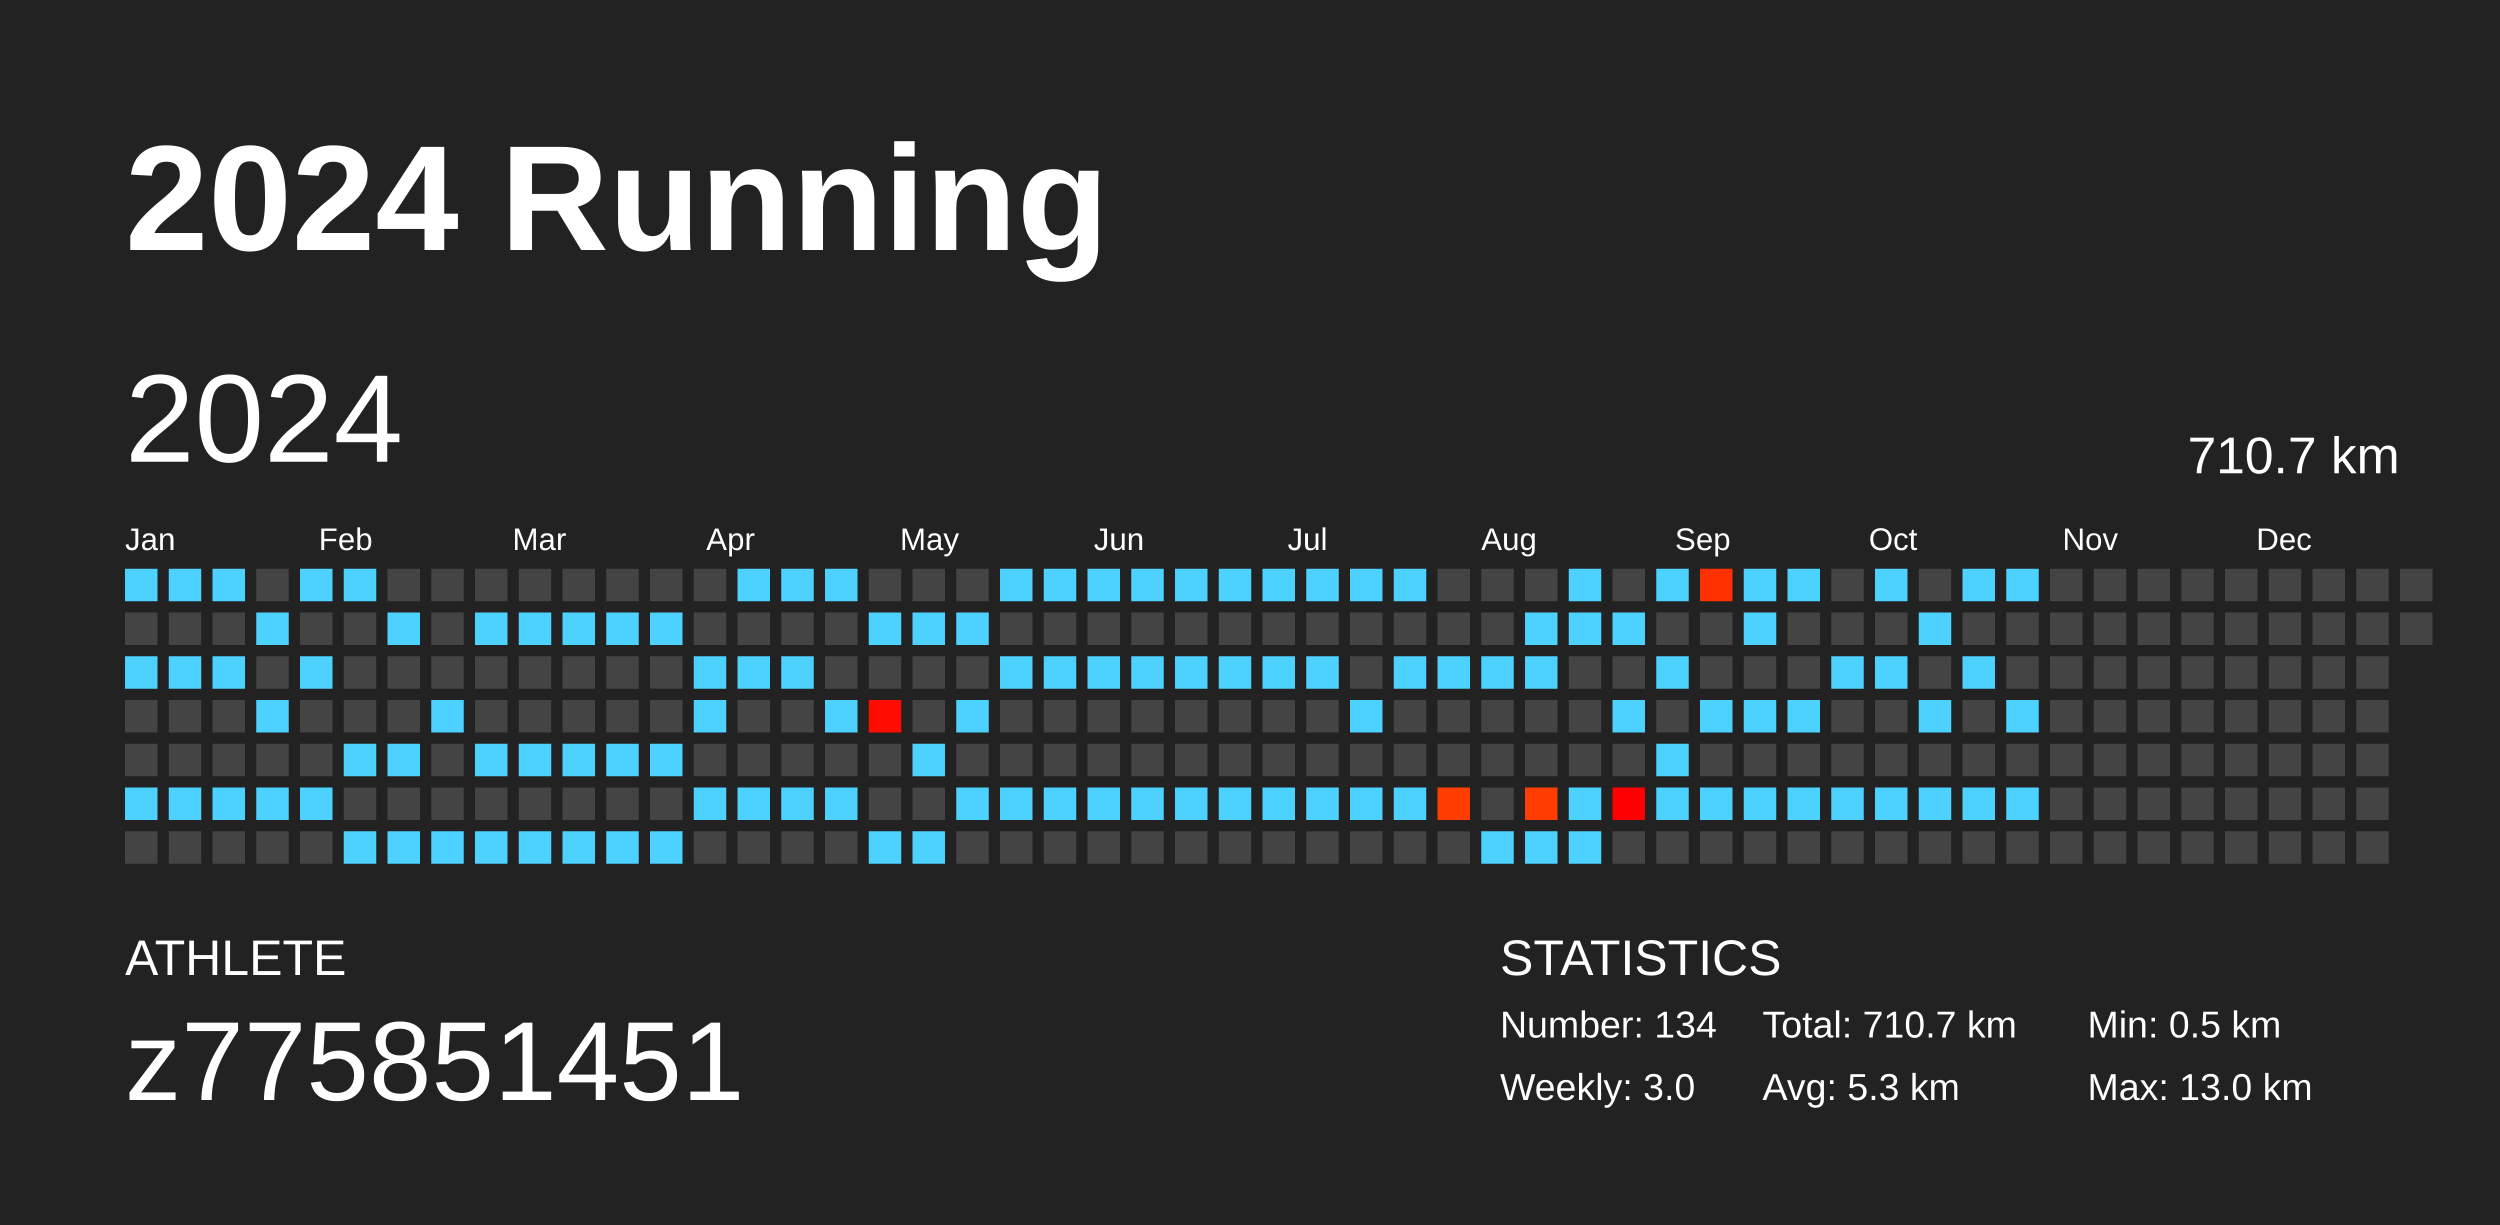
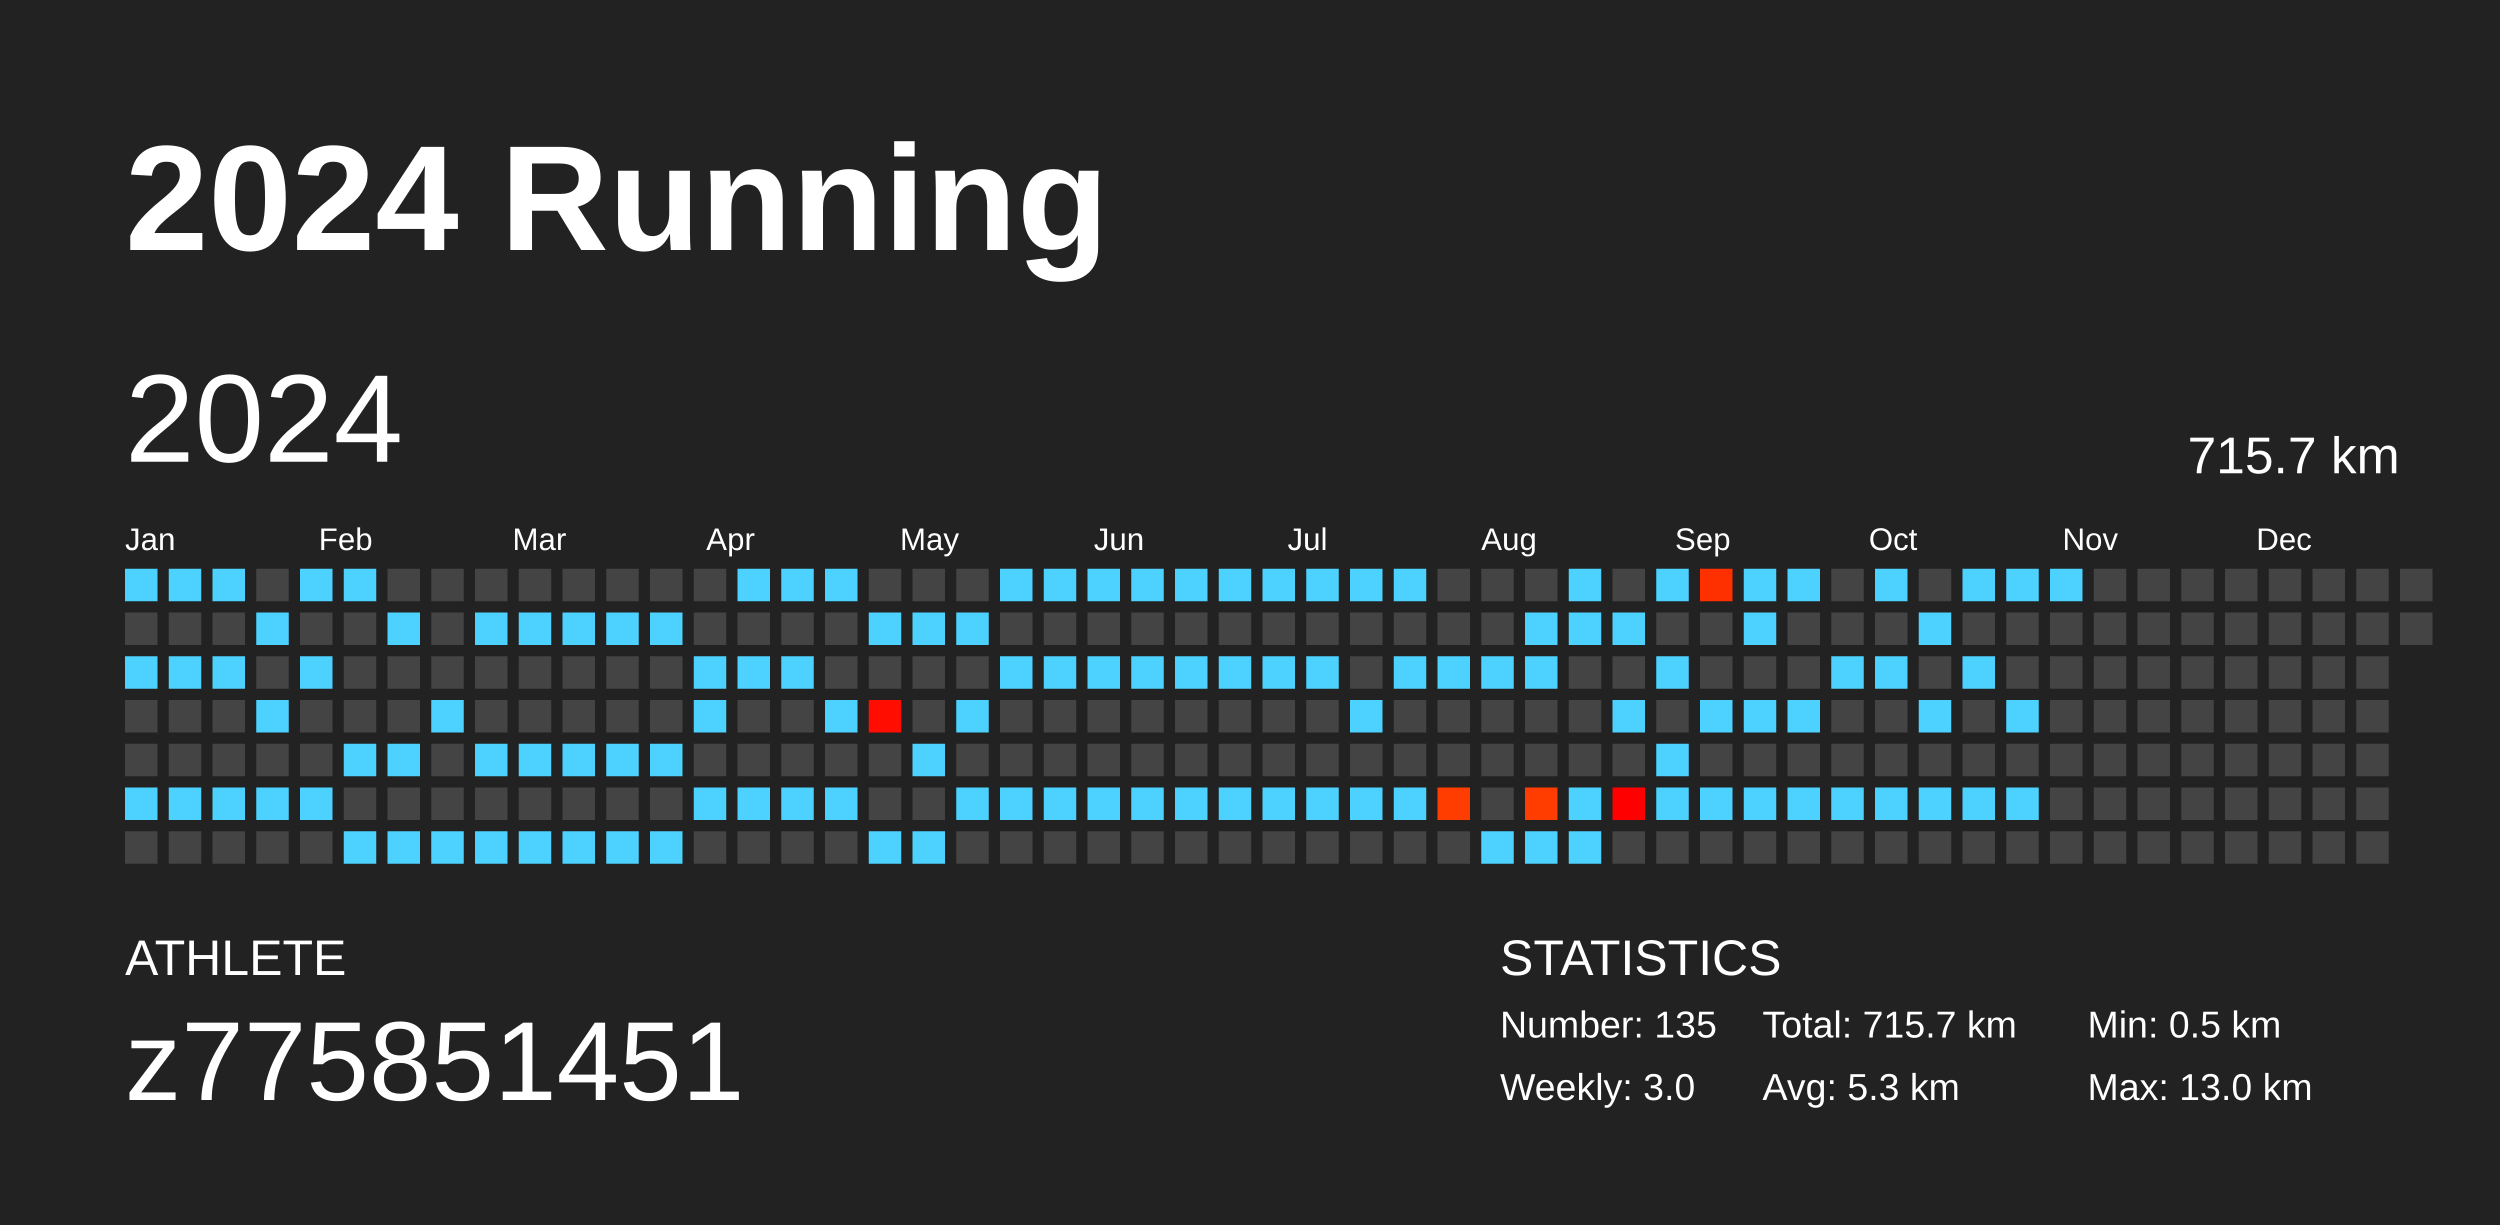
<svg xmlns="http://www.w3.org/2000/svg" baseProfile="full" height="98mm" version="1.1" viewBox="0,0,200,98" width="200mm">
  <defs />
  <rect fill="#222222" height="98" width="200" x="0" y="0" />
  <text fill="#FFFFFF" style="font-size:12px; font-family:Arial; font-weight:bold;" x="10" y="20">2024 Running</text>
  <text fill="#FFFFFF" style="font-size:4px; font-family:Arial" x="10" y="78">ATHLETE</text>
  <text fill="#FFFFFF" style="font-size:9px; font-family:Arial" x="10" y="88">z775851451</text>
  <text fill="#FFFFFF" style="font-size:4px; font-family:Arial" x="120" y="78">STATISTICS</text>
-   <text fill="#FFFFFF" style="font-size:3px; font-family:Arial" x="120" y="83">Number: 134</text>
+   <text fill="#FFFFFF" style="font-size:3px; font-family:Arial" x="120" y="83">Number: 135</text>
  <text fill="#FFFFFF" style="font-size:3px; font-family:Arial" x="120" y="88">Weekly: 3.0</text>
-   <text fill="#FFFFFF" style="font-size:3px; font-family:Arial" x="141" y="83">Total: 710.7 km</text>
+   <text fill="#FFFFFF" style="font-size:3px; font-family:Arial" x="141" y="83">Total: 715.7 km</text>
  <text fill="#FFFFFF" style="font-size:3px; font-family:Arial" x="141" y="88">Avg: 5.3 km</text>
  <text fill="#FFFFFF" style="font-size:3px; font-family:Arial" x="167" y="83">Min: 0.5 km</text>
  <text fill="#FFFFFF" style="font-size:3px; font-family:Arial" x="167" y="88">Max: 13.0 km</text>
  <text dominant-baseline="hanging" fill="#FFFFFF" style="font-size:10.0px; font-family:Arial;" x="10" y="30">2024</text>
-   <text dominant-baseline="hanging" fill="#FFFFFF" style="font-size:4.125px; font-family:Arial;" x="175" y="35">710.7 km</text>
+   <text dominant-baseline="hanging" fill="#FFFFFF" style="font-size:4.125px; font-family:Arial;" x="175" y="35">715.7 km</text>
  <text fill="#FFFFFF" style="font-size:2.5px; font-family:Arial" x="10.0" y="44">Jan</text>
  <text fill="#FFFFFF" style="font-size:2.5px; font-family:Arial" x="25.5" y="44">Feb</text>
  <text fill="#FFFFFF" style="font-size:2.5px; font-family:Arial" x="41.0" y="44">Mar</text>
  <text fill="#FFFFFF" style="font-size:2.5px; font-family:Arial" x="56.5" y="44">Apr</text>
  <text fill="#FFFFFF" style="font-size:2.5px; font-family:Arial" x="72.0" y="44">May</text>
  <text fill="#FFFFFF" style="font-size:2.5px; font-family:Arial" x="87.5" y="44">Jun</text>
  <text fill="#FFFFFF" style="font-size:2.5px; font-family:Arial" x="103.0" y="44">Jul</text>
  <text fill="#FFFFFF" style="font-size:2.5px; font-family:Arial" x="118.5" y="44">Aug</text>
  <text fill="#FFFFFF" style="font-size:2.5px; font-family:Arial" x="134.0" y="44">Sep</text>
  <text fill="#FFFFFF" style="font-size:2.5px; font-family:Arial" x="149.5" y="44">Oct</text>
  <text fill="#FFFFFF" style="font-size:2.5px; font-family:Arial" x="165.0" y="44">Nov</text>
  <text fill="#FFFFFF" style="font-size:2.5px; font-family:Arial" x="180.5" y="44">Dec</text>
  <rect fill="#4dd2ff" height="2.6" width="2.6" x="10.0" y="45.5" />
  <rect fill="#444444" height="2.6" width="2.6" x="10.0" y="49.0" />
  <rect fill="#4dd2ff" height="2.6" width="2.6" x="10.0" y="52.5" />
  <rect fill="#444444" height="2.6" width="2.6" x="10.0" y="56.0" />
  <rect fill="#444444" height="2.6" width="2.6" x="10.0" y="59.5" />
  <rect fill="#4dd2ff" height="2.6" width="2.6" x="10.0" y="63.0" />
  <rect fill="#444444" height="2.6" width="2.6" x="10.0" y="66.5" />
  <rect fill="#4dd2ff" height="2.6" width="2.6" x="13.5" y="45.5" />
  <rect fill="#444444" height="2.6" width="2.6" x="13.5" y="49.0" />
  <rect fill="#4dd2ff" height="2.6" width="2.6" x="13.5" y="52.5" />
  <rect fill="#444444" height="2.6" width="2.6" x="13.5" y="56.0" />
  <rect fill="#444444" height="2.6" width="2.6" x="13.5" y="59.5" />
  <rect fill="#4dd2ff" height="2.6" width="2.6" x="13.5" y="63.0" />
  <rect fill="#444444" height="2.6" width="2.6" x="13.5" y="66.5" />
  <rect fill="#4dd2ff" height="2.6" width="2.6" x="17.0" y="45.5" />
  <rect fill="#444444" height="2.6" width="2.6" x="17.0" y="49.0" />
  <rect fill="#4dd2ff" height="2.6" width="2.6" x="17.0" y="52.5" />
  <rect fill="#444444" height="2.6" width="2.6" x="17.0" y="56.0" />
  <rect fill="#444444" height="2.6" width="2.6" x="17.0" y="59.5" />
  <rect fill="#4dd2ff" height="2.6" width="2.6" x="17.0" y="63.0" />
  <rect fill="#444444" height="2.6" width="2.6" x="17.0" y="66.5" />
  <rect fill="#444444" height="2.6" width="2.6" x="20.5" y="45.5" />
  <rect fill="#4dd2ff" height="2.6" width="2.6" x="20.5" y="49.0" />
  <rect fill="#444444" height="2.6" width="2.6" x="20.5" y="52.5" />
  <rect fill="#4dd2ff" height="2.6" width="2.6" x="20.5" y="56.0" />
  <rect fill="#444444" height="2.6" width="2.6" x="20.5" y="59.5" />
  <rect fill="#4dd2ff" height="2.6" width="2.6" x="20.5" y="63.0" />
  <rect fill="#444444" height="2.6" width="2.6" x="20.5" y="66.5" />
  <rect fill="#4dd2ff" height="2.6" width="2.6" x="24.0" y="45.5" />
  <rect fill="#444444" height="2.6" width="2.6" x="24.0" y="49.0" />
  <rect fill="#4dd2ff" height="2.6" width="2.6" x="24.0" y="52.5" />
  <rect fill="#444444" height="2.6" width="2.6" x="24.0" y="56.0" />
  <rect fill="#444444" height="2.6" width="2.6" x="24.0" y="59.5" />
  <rect fill="#4dd2ff" height="2.6" width="2.6" x="24.0" y="63.0" />
  <rect fill="#444444" height="2.6" width="2.6" x="24.0" y="66.5" />
  <rect fill="#4dd2ff" height="2.6" width="2.6" x="27.5" y="45.5" />
  <rect fill="#444444" height="2.6" width="2.6" x="27.5" y="49.0" />
  <rect fill="#444444" height="2.6" width="2.6" x="27.5" y="52.5" />
  <rect fill="#444444" height="2.6" width="2.6" x="27.5" y="56.0" />
  <rect fill="#4dd2ff" height="2.6" width="2.6" x="27.5" y="59.5" />
  <rect fill="#444444" height="2.6" width="2.6" x="27.5" y="63.0" />
  <rect fill="#4dd2ff" height="2.6" width="2.6" x="27.5" y="66.5" />
  <rect fill="#444444" height="2.6" width="2.6" x="31.0" y="45.5" />
  <rect fill="#4dd2ff" height="2.6" width="2.6" x="31.0" y="49.0" />
  <rect fill="#444444" height="2.6" width="2.6" x="31.0" y="52.5" />
  <rect fill="#444444" height="2.6" width="2.6" x="31.0" y="56.0" />
  <rect fill="#4dd2ff" height="2.6" width="2.6" x="31.0" y="59.5" />
  <rect fill="#444444" height="2.6" width="2.6" x="31.0" y="63.0" />
  <rect fill="#4dd2ff" height="2.6" width="2.6" x="31.0" y="66.5" />
  <rect fill="#444444" height="2.6" width="2.6" x="34.5" y="45.5" />
  <rect fill="#444444" height="2.6" width="2.6" x="34.5" y="49.0" />
  <rect fill="#444444" height="2.6" width="2.6" x="34.5" y="52.5" />
  <rect fill="#4dd2ff" height="2.6" width="2.6" x="34.5" y="56.0" />
  <rect fill="#444444" height="2.6" width="2.6" x="34.5" y="59.5" />
  <rect fill="#444444" height="2.6" width="2.6" x="34.5" y="63.0" />
  <rect fill="#4dd2ff" height="2.6" width="2.6" x="34.5" y="66.5" />
  <rect fill="#444444" height="2.6" width="2.6" x="38.0" y="45.5" />
  <rect fill="#4dd2ff" height="2.6" width="2.6" x="38.0" y="49.0" />
  <rect fill="#444444" height="2.6" width="2.6" x="38.0" y="52.5" />
  <rect fill="#444444" height="2.6" width="2.6" x="38.0" y="56.0" />
  <rect fill="#4dd2ff" height="2.6" width="2.6" x="38.0" y="59.5" />
  <rect fill="#444444" height="2.6" width="2.6" x="38.0" y="63.0" />
  <rect fill="#4dd2ff" height="2.6" width="2.6" x="38.0" y="66.5" />
  <rect fill="#444444" height="2.6" width="2.6" x="41.5" y="45.5" />
  <rect fill="#4dd2ff" height="2.6" width="2.6" x="41.5" y="49.0" />
  <rect fill="#444444" height="2.6" width="2.6" x="41.5" y="52.5" />
  <rect fill="#444444" height="2.6" width="2.6" x="41.5" y="56.0" />
  <rect fill="#4dd2ff" height="2.6" width="2.6" x="41.5" y="59.5" />
  <rect fill="#444444" height="2.6" width="2.6" x="41.5" y="63.0" />
  <rect fill="#4dd2ff" height="2.6" width="2.6" x="41.5" y="66.5" />
  <rect fill="#444444" height="2.6" width="2.6" x="45.0" y="45.5" />
  <rect fill="#4dd2ff" height="2.6" width="2.6" x="45.0" y="49.0" />
  <rect fill="#444444" height="2.6" width="2.6" x="45.0" y="52.5" />
  <rect fill="#444444" height="2.6" width="2.6" x="45.0" y="56.0" />
  <rect fill="#4dd2ff" height="2.6" width="2.6" x="45.0" y="59.5" />
  <rect fill="#444444" height="2.6" width="2.6" x="45.0" y="63.0" />
  <rect fill="#4dd2ff" height="2.6" width="2.6" x="45.0" y="66.5" />
  <rect fill="#444444" height="2.6" width="2.6" x="48.5" y="45.5" />
  <rect fill="#4dd2ff" height="2.6" width="2.6" x="48.5" y="49.0" />
  <rect fill="#444444" height="2.6" width="2.6" x="48.5" y="52.5" />
  <rect fill="#444444" height="2.6" width="2.6" x="48.5" y="56.0" />
  <rect fill="#4dd2ff" height="2.6" width="2.6" x="48.5" y="59.5" />
  <rect fill="#444444" height="2.6" width="2.6" x="48.5" y="63.0" />
  <rect fill="#4dd2ff" height="2.6" width="2.6" x="48.5" y="66.5" />
  <rect fill="#444444" height="2.6" width="2.6" x="52.0" y="45.5" />
  <rect fill="#4dd2ff" height="2.6" width="2.6" x="52.0" y="49.0" />
  <rect fill="#444444" height="2.6" width="2.6" x="52.0" y="52.5" />
  <rect fill="#444444" height="2.6" width="2.6" x="52.0" y="56.0" />
  <rect fill="#4dd2ff" height="2.6" width="2.6" x="52.0" y="59.5" />
  <rect fill="#444444" height="2.6" width="2.6" x="52.0" y="63.0" />
  <rect fill="#4dd2ff" height="2.6" width="2.6" x="52.0" y="66.5" />
  <rect fill="#444444" height="2.6" width="2.6" x="55.5" y="45.5" />
  <rect fill="#444444" height="2.6" width="2.6" x="55.5" y="49.0" />
  <rect fill="#4dd2ff" height="2.6" width="2.6" x="55.5" y="52.5" />
  <rect fill="#4dd2ff" height="2.6" width="2.6" x="55.5" y="56.0" />
  <rect fill="#444444" height="2.6" width="2.6" x="55.5" y="59.5" />
  <rect fill="#4dd2ff" height="2.6" width="2.6" x="55.5" y="63.0" />
  <rect fill="#444444" height="2.6" width="2.6" x="55.5" y="66.5" />
  <rect fill="#4dd2ff" height="2.6" width="2.6" x="59.0" y="45.5" />
  <rect fill="#444444" height="2.6" width="2.6" x="59.0" y="49.0" />
  <rect fill="#4dd2ff" height="2.6" width="2.6" x="59.0" y="52.5" />
  <rect fill="#444444" height="2.6" width="2.6" x="59.0" y="56.0" />
  <rect fill="#444444" height="2.6" width="2.6" x="59.0" y="59.5" />
  <rect fill="#4dd2ff" height="2.6" width="2.6" x="59.0" y="63.0" />
  <rect fill="#444444" height="2.6" width="2.6" x="59.0" y="66.5" />
  <rect fill="#4dd2ff" height="2.6" width="2.6" x="62.5" y="45.5" />
  <rect fill="#444444" height="2.6" width="2.6" x="62.5" y="49.0" />
  <rect fill="#4dd2ff" height="2.6" width="2.6" x="62.5" y="52.5" />
  <rect fill="#444444" height="2.6" width="2.6" x="62.5" y="56.0" />
  <rect fill="#444444" height="2.6" width="2.6" x="62.5" y="59.5" />
  <rect fill="#4dd2ff" height="2.6" width="2.6" x="62.5" y="63.0" />
  <rect fill="#444444" height="2.6" width="2.6" x="62.5" y="66.5" />
  <rect fill="#4dd2ff" height="2.6" width="2.6" x="66.0" y="45.5" />
  <rect fill="#444444" height="2.6" width="2.6" x="66.0" y="49.0" />
  <rect fill="#444444" height="2.6" width="2.6" x="66.0" y="52.5" />
  <rect fill="#4dd2ff" height="2.6" width="2.6" x="66.0" y="56.0" />
  <rect fill="#444444" height="2.6" width="2.6" x="66.0" y="59.5" />
  <rect fill="#4dd2ff" height="2.6" width="2.6" x="66.0" y="63.0" />
  <rect fill="#444444" height="2.6" width="2.6" x="66.0" y="66.5" />
  <rect fill="#444444" height="2.6" width="2.6" x="69.5" y="45.5" />
  <rect fill="#4dd2ff" height="2.6" width="2.6" x="69.5" y="49.0" />
  <rect fill="#444444" height="2.6" width="2.6" x="69.5" y="52.5" />
  <rect fill="#ff0d00" height="2.6" width="2.6" x="69.5" y="56.0" />
  <rect fill="#444444" height="2.6" width="2.6" x="69.5" y="59.5" />
  <rect fill="#444444" height="2.6" width="2.6" x="69.5" y="63.0" />
  <rect fill="#4dd2ff" height="2.6" width="2.6" x="69.5" y="66.5" />
  <rect fill="#444444" height="2.6" width="2.6" x="73.0" y="45.5" />
  <rect fill="#4dd2ff" height="2.6" width="2.6" x="73.0" y="49.0" />
  <rect fill="#444444" height="2.6" width="2.6" x="73.0" y="52.5" />
  <rect fill="#444444" height="2.6" width="2.6" x="73.0" y="56.0" />
  <rect fill="#4dd2ff" height="2.6" width="2.6" x="73.0" y="59.5" />
  <rect fill="#444444" height="2.6" width="2.6" x="73.0" y="63.0" />
  <rect fill="#4dd2ff" height="2.6" width="2.6" x="73.0" y="66.5" />
  <rect fill="#444444" height="2.6" width="2.6" x="76.5" y="45.5" />
  <rect fill="#4dd2ff" height="2.6" width="2.6" x="76.5" y="49.0" />
  <rect fill="#444444" height="2.6" width="2.6" x="76.5" y="52.5" />
  <rect fill="#4dd2ff" height="2.6" width="2.6" x="76.5" y="56.0" />
  <rect fill="#444444" height="2.6" width="2.6" x="76.5" y="59.5" />
  <rect fill="#4dd2ff" height="2.6" width="2.6" x="76.5" y="63.0" />
  <rect fill="#444444" height="2.6" width="2.6" x="76.5" y="66.5" />
  <rect fill="#4dd2ff" height="2.6" width="2.6" x="80.0" y="45.5" />
  <rect fill="#444444" height="2.6" width="2.6" x="80.0" y="49.0" />
  <rect fill="#4dd2ff" height="2.6" width="2.6" x="80.0" y="52.5" />
  <rect fill="#444444" height="2.6" width="2.6" x="80.0" y="56.0" />
  <rect fill="#444444" height="2.6" width="2.6" x="80.0" y="59.5" />
  <rect fill="#4dd2ff" height="2.6" width="2.6" x="80.0" y="63.0" />
  <rect fill="#444444" height="2.6" width="2.6" x="80.0" y="66.5" />
  <rect fill="#4dd2ff" height="2.6" width="2.6" x="83.5" y="45.5" />
  <rect fill="#444444" height="2.6" width="2.6" x="83.5" y="49.0" />
  <rect fill="#4dd2ff" height="2.6" width="2.6" x="83.5" y="52.5" />
  <rect fill="#444444" height="2.6" width="2.6" x="83.5" y="56.0" />
  <rect fill="#444444" height="2.6" width="2.6" x="83.5" y="59.5" />
  <rect fill="#4dd2ff" height="2.6" width="2.6" x="83.5" y="63.0" />
  <rect fill="#444444" height="2.6" width="2.6" x="83.5" y="66.5" />
  <rect fill="#4dd2ff" height="2.6" width="2.6" x="87.0" y="45.5" />
  <rect fill="#444444" height="2.6" width="2.6" x="87.0" y="49.0" />
  <rect fill="#4dd2ff" height="2.6" width="2.6" x="87.0" y="52.5" />
  <rect fill="#444444" height="2.6" width="2.6" x="87.0" y="56.0" />
  <rect fill="#444444" height="2.6" width="2.6" x="87.0" y="59.5" />
  <rect fill="#4dd2ff" height="2.6" width="2.6" x="87.0" y="63.0" />
  <rect fill="#444444" height="2.6" width="2.6" x="87.0" y="66.5" />
  <rect fill="#4dd2ff" height="2.6" width="2.6" x="90.5" y="45.5" />
  <rect fill="#444444" height="2.6" width="2.6" x="90.5" y="49.0" />
  <rect fill="#4dd2ff" height="2.6" width="2.6" x="90.5" y="52.5" />
  <rect fill="#444444" height="2.6" width="2.6" x="90.5" y="56.0" />
  <rect fill="#444444" height="2.6" width="2.6" x="90.5" y="59.5" />
  <rect fill="#4dd2ff" height="2.6" width="2.6" x="90.5" y="63.0" />
  <rect fill="#444444" height="2.6" width="2.6" x="90.5" y="66.5" />
  <rect fill="#4dd2ff" height="2.6" width="2.6" x="94.0" y="45.5" />
  <rect fill="#444444" height="2.6" width="2.6" x="94.0" y="49.0" />
  <rect fill="#4dd2ff" height="2.6" width="2.6" x="94.0" y="52.5" />
  <rect fill="#444444" height="2.6" width="2.6" x="94.0" y="56.0" />
  <rect fill="#444444" height="2.6" width="2.6" x="94.0" y="59.5" />
  <rect fill="#4dd2ff" height="2.6" width="2.6" x="94.0" y="63.0" />
  <rect fill="#444444" height="2.6" width="2.6" x="94.0" y="66.5" />
  <rect fill="#4dd2ff" height="2.6" width="2.6" x="97.5" y="45.5" />
  <rect fill="#444444" height="2.6" width="2.6" x="97.5" y="49.0" />
  <rect fill="#4dd2ff" height="2.6" width="2.6" x="97.5" y="52.5" />
  <rect fill="#444444" height="2.6" width="2.6" x="97.5" y="56.0" />
  <rect fill="#444444" height="2.6" width="2.6" x="97.5" y="59.5" />
  <rect fill="#4dd2ff" height="2.6" width="2.6" x="97.5" y="63.0" />
  <rect fill="#444444" height="2.6" width="2.6" x="97.5" y="66.5" />
  <rect fill="#4dd2ff" height="2.6" width="2.6" x="101.0" y="45.5" />
  <rect fill="#444444" height="2.6" width="2.6" x="101.0" y="49.0" />
  <rect fill="#4dd2ff" height="2.6" width="2.6" x="101.0" y="52.5" />
  <rect fill="#444444" height="2.6" width="2.6" x="101.0" y="56.0" />
  <rect fill="#444444" height="2.6" width="2.6" x="101.0" y="59.5" />
  <rect fill="#4dd2ff" height="2.6" width="2.6" x="101.0" y="63.0" />
  <rect fill="#444444" height="2.6" width="2.6" x="101.0" y="66.5" />
  <rect fill="#4dd2ff" height="2.6" width="2.6" x="104.5" y="45.5" />
  <rect fill="#444444" height="2.6" width="2.6" x="104.5" y="49.0" />
  <rect fill="#4dd2ff" height="2.6" width="2.6" x="104.5" y="52.5" />
  <rect fill="#444444" height="2.6" width="2.6" x="104.5" y="56.0" />
  <rect fill="#444444" height="2.6" width="2.6" x="104.5" y="59.5" />
  <rect fill="#4dd2ff" height="2.6" width="2.6" x="104.5" y="63.0" />
  <rect fill="#444444" height="2.6" width="2.6" x="104.5" y="66.5" />
  <rect fill="#4dd2ff" height="2.6" width="2.6" x="108.0" y="45.5" />
  <rect fill="#444444" height="2.6" width="2.6" x="108.0" y="49.0" />
  <rect fill="#444444" height="2.6" width="2.6" x="108.0" y="52.5" />
  <rect fill="#4dd2ff" height="2.6" width="2.6" x="108.0" y="56.0" />
  <rect fill="#444444" height="2.6" width="2.6" x="108.0" y="59.5" />
  <rect fill="#4dd2ff" height="2.6" width="2.6" x="108.0" y="63.0" />
  <rect fill="#444444" height="2.6" width="2.6" x="108.0" y="66.5" />
  <rect fill="#4dd2ff" height="2.6" width="2.6" x="111.5" y="45.5" />
  <rect fill="#444444" height="2.6" width="2.6" x="111.5" y="49.0" />
  <rect fill="#4dd2ff" height="2.6" width="2.6" x="111.5" y="52.5" />
  <rect fill="#444444" height="2.6" width="2.6" x="111.5" y="56.0" />
  <rect fill="#444444" height="2.6" width="2.6" x="111.5" y="59.5" />
  <rect fill="#4dd2ff" height="2.6" width="2.6" x="111.5" y="63.0" />
  <rect fill="#444444" height="2.6" width="2.6" x="111.5" y="66.5" />
  <rect fill="#444444" height="2.6" width="2.6" x="115.0" y="45.5" />
  <rect fill="#444444" height="2.6" width="2.6" x="115.0" y="49.0" />
  <rect fill="#4dd2ff" height="2.6" width="2.6" x="115.0" y="52.5" />
  <rect fill="#444444" height="2.6" width="2.6" x="115.0" y="56.0" />
  <rect fill="#444444" height="2.6" width="2.6" x="115.0" y="59.5" />
  <rect fill="#ff3d00" height="2.6" width="2.6" x="115.0" y="63.0" />
  <rect fill="#444444" height="2.6" width="2.6" x="115.0" y="66.5" />
  <rect fill="#444444" height="2.6" width="2.6" x="118.5" y="45.5" />
  <rect fill="#444444" height="2.6" width="2.6" x="118.5" y="49.0" />
  <rect fill="#4dd2ff" height="2.6" width="2.6" x="118.5" y="52.5" />
  <rect fill="#444444" height="2.6" width="2.6" x="118.5" y="56.0" />
  <rect fill="#444444" height="2.6" width="2.6" x="118.5" y="59.5" />
  <rect fill="#444444" height="2.6" width="2.6" x="118.5" y="63.0" />
  <rect fill="#4dd2ff" height="2.6" width="2.6" x="118.5" y="66.5" />
  <rect fill="#444444" height="2.6" width="2.6" x="122.0" y="45.5" />
  <rect fill="#4dd2ff" height="2.6" width="2.6" x="122.0" y="49.0" />
  <rect fill="#4dd2ff" height="2.6" width="2.6" x="122.0" y="52.5" />
  <rect fill="#444444" height="2.6" width="2.6" x="122.0" y="56.0" />
  <rect fill="#444444" height="2.6" width="2.6" x="122.0" y="59.5" />
  <rect fill="#ff3d00" height="2.6" width="2.6" x="122.0" y="63.0" />
  <rect fill="#4dd2ff" height="2.6" width="2.6" x="122.0" y="66.5" />
  <rect fill="#4dd2ff" height="2.6" width="2.6" x="125.5" y="45.5" />
  <rect fill="#4dd2ff" height="2.6" width="2.6" x="125.5" y="49.0" />
  <rect fill="#444444" height="2.6" width="2.6" x="125.5" y="52.5" />
  <rect fill="#444444" height="2.6" width="2.6" x="125.5" y="56.0" />
  <rect fill="#444444" height="2.6" width="2.6" x="125.5" y="59.5" />
  <rect fill="#4dd2ff" height="2.6" width="2.6" x="125.5" y="63.0" />
  <rect fill="#4dd2ff" height="2.6" width="2.6" x="125.5" y="66.5" />
  <rect fill="#444444" height="2.6" width="2.6" x="129.0" y="45.5" />
  <rect fill="#4dd2ff" height="2.6" width="2.6" x="129.0" y="49.0" />
  <rect fill="#444444" height="2.6" width="2.6" x="129.0" y="52.5" />
  <rect fill="#4dd2ff" height="2.6" width="2.6" x="129.0" y="56.0" />
  <rect fill="#444444" height="2.6" width="2.6" x="129.0" y="59.5" />
  <rect fill="#ff0000" height="2.6" width="2.6" x="129.0" y="63.0" />
  <rect fill="#444444" height="2.6" width="2.6" x="129.0" y="66.5" />
  <rect fill="#4dd2ff" height="2.6" width="2.6" x="132.5" y="45.5" />
  <rect fill="#444444" height="2.6" width="2.6" x="132.5" y="49.0" />
  <rect fill="#4dd2ff" height="2.6" width="2.6" x="132.5" y="52.5" />
  <rect fill="#444444" height="2.6" width="2.6" x="132.5" y="56.0" />
  <rect fill="#4dd2ff" height="2.6" width="2.6" x="132.5" y="59.5" />
  <rect fill="#4dd2ff" height="2.6" width="2.6" x="132.5" y="63.0" />
  <rect fill="#444444" height="2.6" width="2.6" x="132.5" y="66.5" />
  <rect fill="#ff3000" height="2.6" width="2.6" x="136.0" y="45.5" />
  <rect fill="#444444" height="2.6" width="2.6" x="136.0" y="49.0" />
  <rect fill="#444444" height="2.6" width="2.6" x="136.0" y="52.5" />
  <rect fill="#4dd2ff" height="2.6" width="2.6" x="136.0" y="56.0" />
  <rect fill="#444444" height="2.6" width="2.6" x="136.0" y="59.5" />
  <rect fill="#4dd2ff" height="2.6" width="2.6" x="136.0" y="63.0" />
  <rect fill="#444444" height="2.6" width="2.6" x="136.0" y="66.5" />
  <rect fill="#4dd2ff" height="2.6" width="2.6" x="139.5" y="45.5" />
  <rect fill="#4dd2ff" height="2.6" width="2.6" x="139.5" y="49.0" />
  <rect fill="#444444" height="2.6" width="2.6" x="139.5" y="52.5" />
  <rect fill="#4dd2ff" height="2.6" width="2.6" x="139.5" y="56.0" />
  <rect fill="#444444" height="2.6" width="2.6" x="139.5" y="59.5" />
  <rect fill="#4dd2ff" height="2.6" width="2.6" x="139.5" y="63.0" />
  <rect fill="#444444" height="2.6" width="2.6" x="139.5" y="66.5" />
  <rect fill="#4dd2ff" height="2.6" width="2.6" x="143.0" y="45.5" />
  <rect fill="#444444" height="2.6" width="2.6" x="143.0" y="49.0" />
  <rect fill="#444444" height="2.6" width="2.6" x="143.0" y="52.5" />
  <rect fill="#4dd2ff" height="2.6" width="2.6" x="143.0" y="56.0" />
  <rect fill="#444444" height="2.6" width="2.6" x="143.0" y="59.5" />
  <rect fill="#4dd2ff" height="2.6" width="2.6" x="143.0" y="63.0" />
  <rect fill="#444444" height="2.6" width="2.6" x="143.0" y="66.5" />
  <rect fill="#444444" height="2.6" width="2.6" x="146.5" y="45.5" />
  <rect fill="#444444" height="2.6" width="2.6" x="146.5" y="49.0" />
  <rect fill="#4dd2ff" height="2.6" width="2.6" x="146.5" y="52.5" />
  <rect fill="#444444" height="2.6" width="2.6" x="146.5" y="56.0" />
  <rect fill="#444444" height="2.6" width="2.6" x="146.5" y="59.5" />
  <rect fill="#4dd2ff" height="2.6" width="2.6" x="146.5" y="63.0" />
  <rect fill="#444444" height="2.6" width="2.6" x="146.5" y="66.5" />
  <rect fill="#4dd2ff" height="2.6" width="2.6" x="150.0" y="45.5" />
  <rect fill="#444444" height="2.6" width="2.6" x="150.0" y="49.0" />
  <rect fill="#4dd2ff" height="2.6" width="2.6" x="150.0" y="52.5" />
  <rect fill="#444444" height="2.6" width="2.6" x="150.0" y="56.0" />
  <rect fill="#444444" height="2.6" width="2.6" x="150.0" y="59.5" />
  <rect fill="#4dd2ff" height="2.6" width="2.6" x="150.0" y="63.0" />
  <rect fill="#444444" height="2.6" width="2.6" x="150.0" y="66.5" />
  <rect fill="#444444" height="2.6" width="2.6" x="153.5" y="45.5" />
  <rect fill="#4dd2ff" height="2.6" width="2.6" x="153.5" y="49.0" />
  <rect fill="#444444" height="2.6" width="2.6" x="153.5" y="52.5" />
  <rect fill="#4dd2ff" height="2.6" width="2.6" x="153.5" y="56.0" />
  <rect fill="#444444" height="2.6" width="2.6" x="153.5" y="59.5" />
  <rect fill="#4dd2ff" height="2.6" width="2.6" x="153.5" y="63.0" />
  <rect fill="#444444" height="2.6" width="2.6" x="153.5" y="66.5" />
  <rect fill="#4dd2ff" height="2.6" width="2.6" x="157.0" y="45.5" />
  <rect fill="#444444" height="2.6" width="2.6" x="157.0" y="49.0" />
  <rect fill="#4dd2ff" height="2.6" width="2.6" x="157.0" y="52.5" />
  <rect fill="#444444" height="2.6" width="2.6" x="157.0" y="56.0" />
  <rect fill="#444444" height="2.6" width="2.6" x="157.0" y="59.5" />
  <rect fill="#4dd2ff" height="2.6" width="2.6" x="157.0" y="63.0" />
  <rect fill="#444444" height="2.6" width="2.6" x="157.0" y="66.5" />
  <rect fill="#4dd2ff" height="2.6" width="2.6" x="160.5" y="45.5" />
  <rect fill="#444444" height="2.6" width="2.6" x="160.5" y="49.0" />
  <rect fill="#444444" height="2.6" width="2.6" x="160.5" y="52.5" />
  <rect fill="#4dd2ff" height="2.6" width="2.6" x="160.5" y="56.0" />
  <rect fill="#444444" height="2.6" width="2.6" x="160.5" y="59.5" />
  <rect fill="#4dd2ff" height="2.6" width="2.6" x="160.5" y="63.0" />
  <rect fill="#444444" height="2.6" width="2.6" x="160.5" y="66.5" />
-   <rect fill="#444444" height="2.6" width="2.6" x="164.0" y="45.5" />
+   <rect fill="#4dd2ff" height="2.6" width="2.6" x="164.0" y="45.5" />
  <rect fill="#444444" height="2.6" width="2.6" x="164.0" y="49.0" />
  <rect fill="#444444" height="2.6" width="2.6" x="164.0" y="52.5" />
  <rect fill="#444444" height="2.6" width="2.6" x="164.0" y="56.0" />
  <rect fill="#444444" height="2.6" width="2.6" x="164.0" y="59.5" />
  <rect fill="#444444" height="2.6" width="2.6" x="164.0" y="63.0" />
  <rect fill="#444444" height="2.6" width="2.6" x="164.0" y="66.5" />
  <rect fill="#444444" height="2.6" width="2.6" x="167.5" y="45.5" />
  <rect fill="#444444" height="2.6" width="2.6" x="167.5" y="49.0" />
  <rect fill="#444444" height="2.6" width="2.6" x="167.5" y="52.5" />
  <rect fill="#444444" height="2.6" width="2.6" x="167.5" y="56.0" />
  <rect fill="#444444" height="2.6" width="2.6" x="167.5" y="59.5" />
  <rect fill="#444444" height="2.6" width="2.6" x="167.5" y="63.0" />
  <rect fill="#444444" height="2.6" width="2.6" x="167.5" y="66.5" />
  <rect fill="#444444" height="2.6" width="2.6" x="171.0" y="45.5" />
  <rect fill="#444444" height="2.6" width="2.6" x="171.0" y="49.0" />
  <rect fill="#444444" height="2.6" width="2.6" x="171.0" y="52.5" />
  <rect fill="#444444" height="2.6" width="2.6" x="171.0" y="56.0" />
  <rect fill="#444444" height="2.6" width="2.6" x="171.0" y="59.5" />
  <rect fill="#444444" height="2.6" width="2.6" x="171.0" y="63.0" />
  <rect fill="#444444" height="2.6" width="2.6" x="171.0" y="66.5" />
  <rect fill="#444444" height="2.6" width="2.6" x="174.5" y="45.5" />
  <rect fill="#444444" height="2.6" width="2.6" x="174.5" y="49.0" />
  <rect fill="#444444" height="2.6" width="2.6" x="174.5" y="52.5" />
  <rect fill="#444444" height="2.6" width="2.6" x="174.5" y="56.0" />
  <rect fill="#444444" height="2.6" width="2.6" x="174.5" y="59.5" />
  <rect fill="#444444" height="2.6" width="2.6" x="174.5" y="63.0" />
  <rect fill="#444444" height="2.6" width="2.6" x="174.5" y="66.5" />
  <rect fill="#444444" height="2.6" width="2.6" x="178.0" y="45.5" />
  <rect fill="#444444" height="2.6" width="2.6" x="178.0" y="49.0" />
  <rect fill="#444444" height="2.6" width="2.6" x="178.0" y="52.5" />
  <rect fill="#444444" height="2.6" width="2.6" x="178.0" y="56.0" />
  <rect fill="#444444" height="2.6" width="2.6" x="178.0" y="59.5" />
  <rect fill="#444444" height="2.6" width="2.6" x="178.0" y="63.0" />
  <rect fill="#444444" height="2.6" width="2.6" x="178.0" y="66.5" />
  <rect fill="#444444" height="2.6" width="2.6" x="181.5" y="45.5" />
  <rect fill="#444444" height="2.6" width="2.6" x="181.5" y="49.0" />
  <rect fill="#444444" height="2.6" width="2.6" x="181.5" y="52.5" />
  <rect fill="#444444" height="2.6" width="2.6" x="181.5" y="56.0" />
  <rect fill="#444444" height="2.6" width="2.6" x="181.5" y="59.5" />
  <rect fill="#444444" height="2.6" width="2.6" x="181.5" y="63.0" />
  <rect fill="#444444" height="2.6" width="2.6" x="181.5" y="66.5" />
  <rect fill="#444444" height="2.6" width="2.6" x="185.0" y="45.5" />
  <rect fill="#444444" height="2.6" width="2.6" x="185.0" y="49.0" />
  <rect fill="#444444" height="2.6" width="2.6" x="185.0" y="52.5" />
  <rect fill="#444444" height="2.6" width="2.6" x="185.0" y="56.0" />
  <rect fill="#444444" height="2.6" width="2.6" x="185.0" y="59.5" />
  <rect fill="#444444" height="2.6" width="2.6" x="185.0" y="63.0" />
  <rect fill="#444444" height="2.6" width="2.6" x="185.0" y="66.5" />
  <rect fill="#444444" height="2.6" width="2.6" x="188.5" y="45.5" />
  <rect fill="#444444" height="2.6" width="2.6" x="188.5" y="49.0" />
  <rect fill="#444444" height="2.6" width="2.6" x="188.5" y="52.5" />
  <rect fill="#444444" height="2.6" width="2.6" x="188.5" y="56.0" />
  <rect fill="#444444" height="2.6" width="2.6" x="188.5" y="59.5" />
  <rect fill="#444444" height="2.6" width="2.6" x="188.5" y="63.0" />
  <rect fill="#444444" height="2.6" width="2.6" x="188.5" y="66.5" />
  <rect fill="#444444" height="2.6" width="2.6" x="192.0" y="45.5" />
  <rect fill="#444444" height="2.6" width="2.6" x="192.0" y="49.0" />
</svg>
